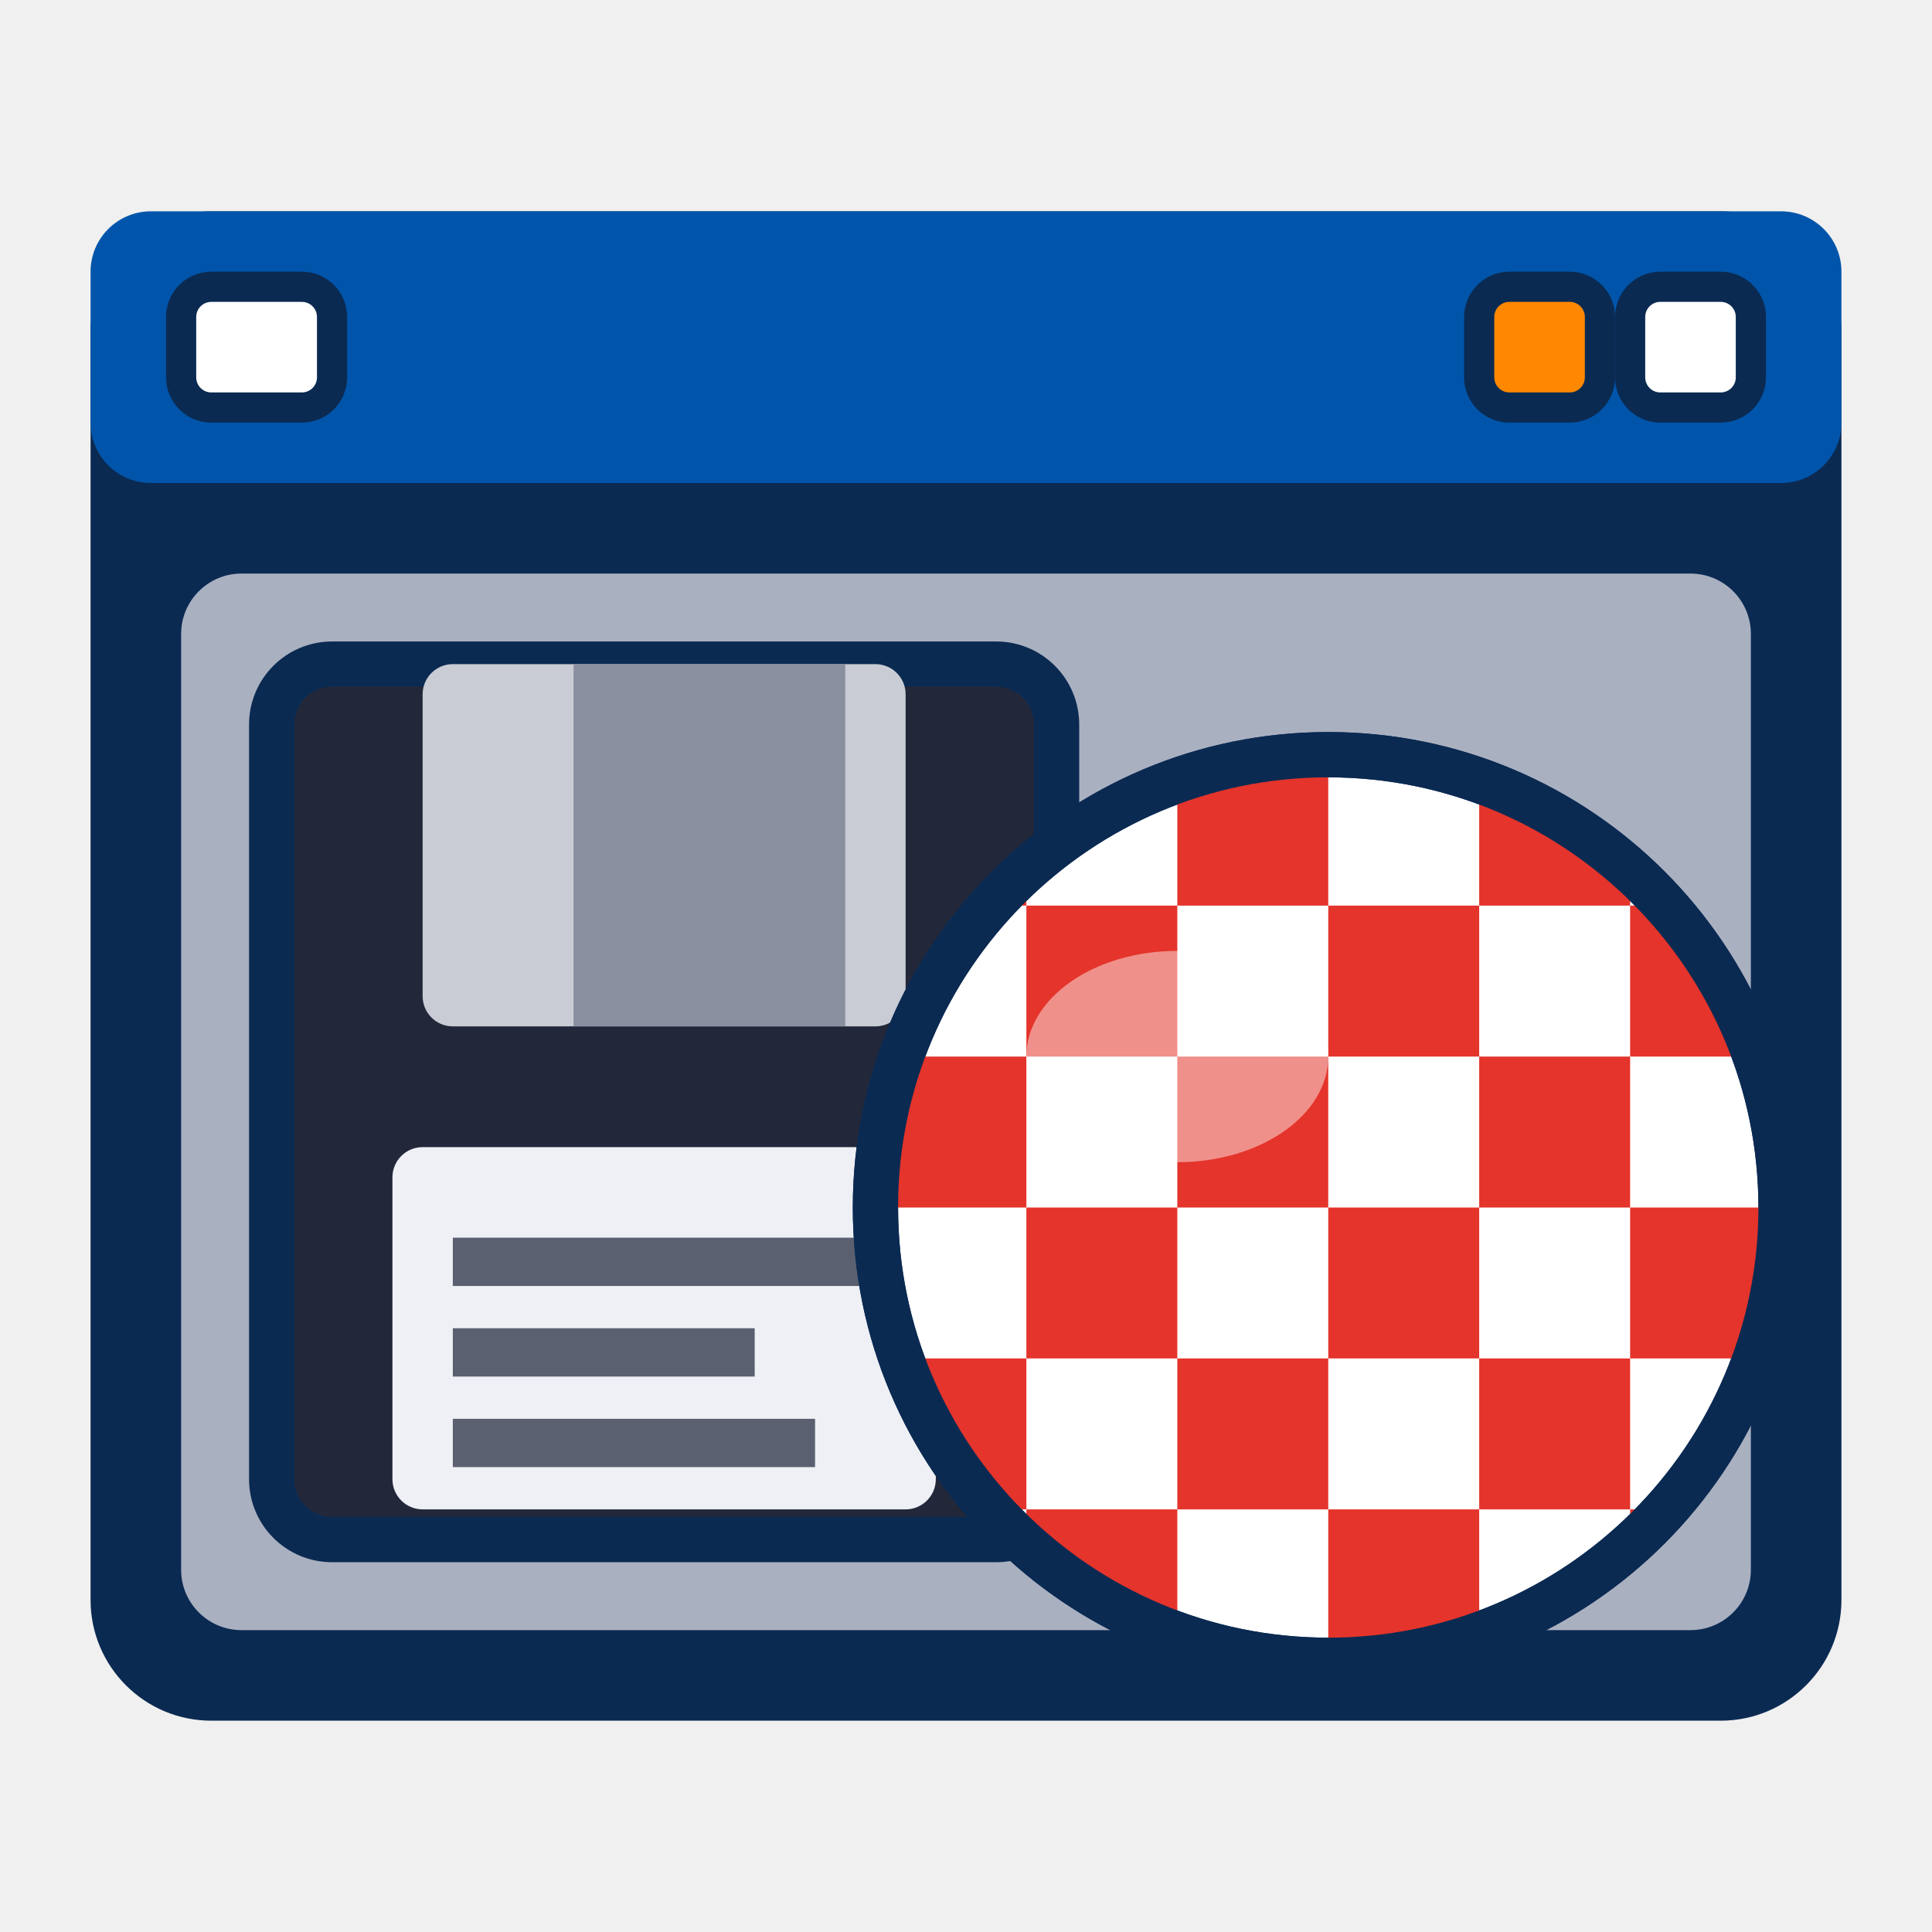
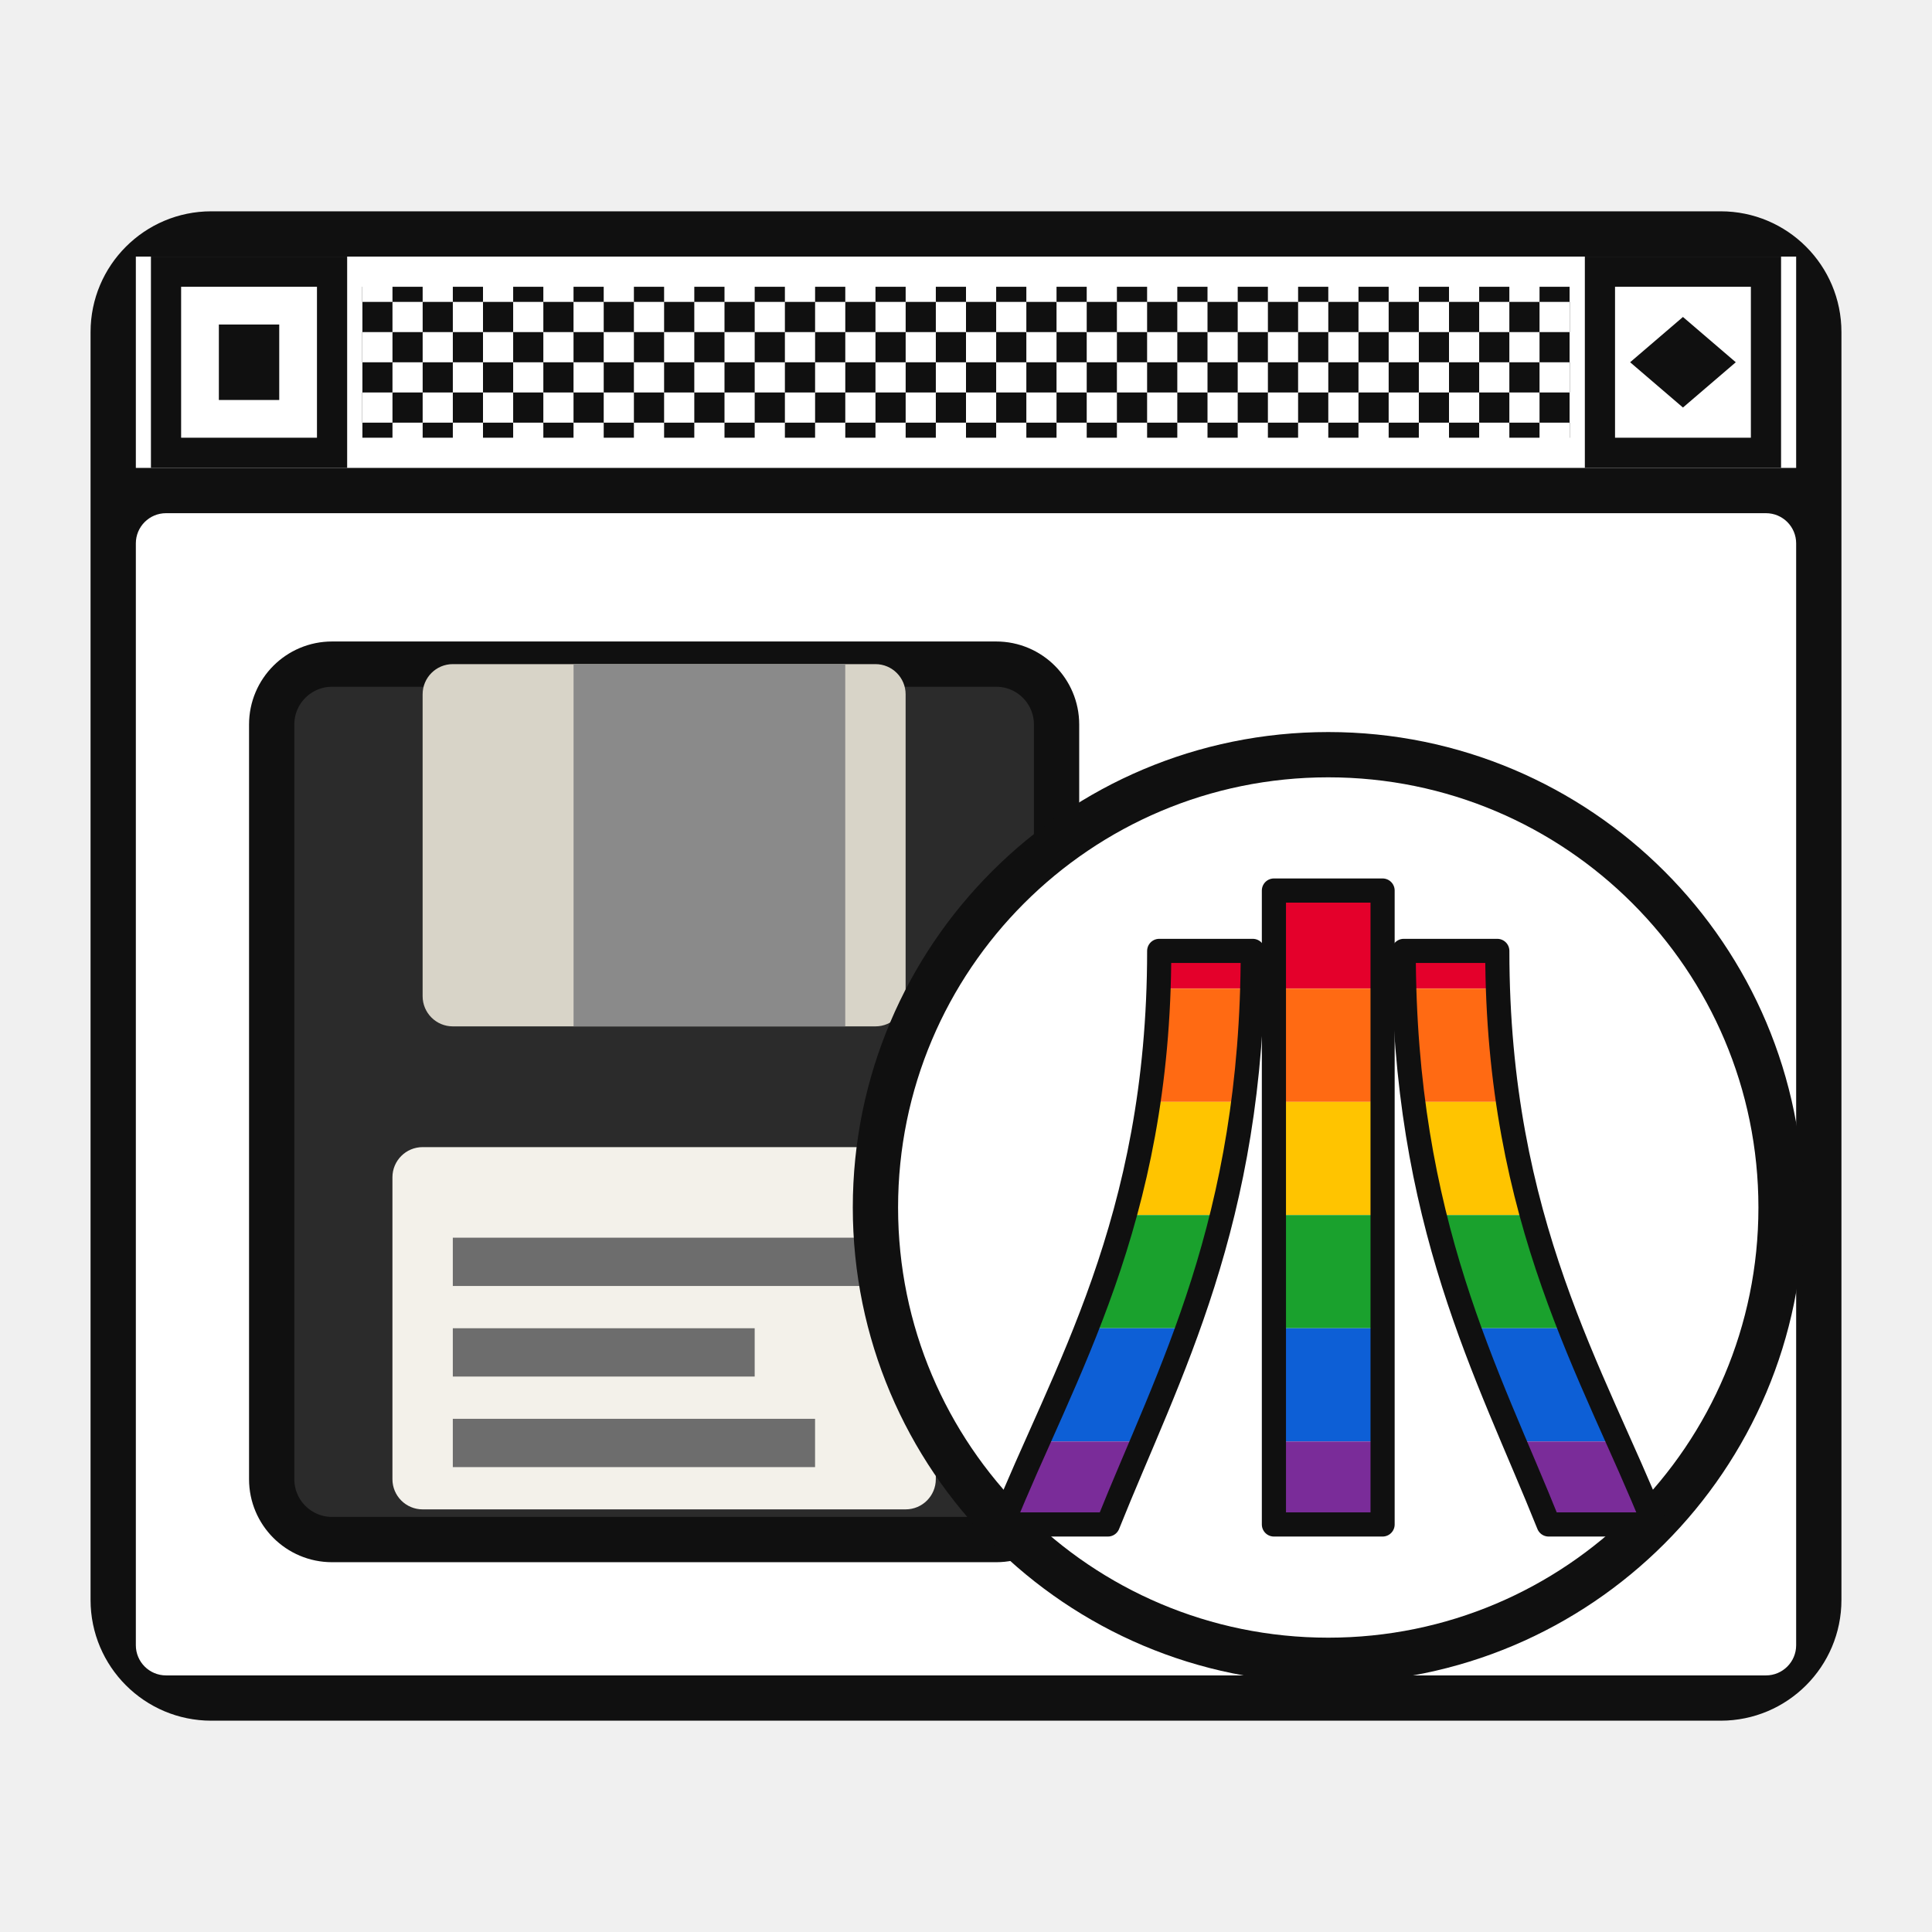
<svg xmlns="http://www.w3.org/2000/svg" viewBox="0 0 64 64" role="img" aria-labelledby="title">
  <defs>
-     <clipPath id="ball">
-       <circle cx="44" cy="40" r="15" />
+     <pattern id="mover" width="2" height="2" patternUnits="userSpaceOnUse">
+       <rect width="1" height="1" fill="#101010" />
+       <rect x="1" y="1" width="1" height="1" fill="#101010" />
+     </pattern>
+     <clipPath id="fuji">
+       <path d="M42.2 29.5h3.6v21h-3.6z" />
+       <path d="M38.4 31.5h3.1c0 9-2.8 14-4.8 19h-3.5c2-5 5.2-10 5.2-19z" />
+       <path d="M49.6 31.5h-3.1c0 9 2.8 14 4.8 19h3.5c-2-5-5.2-10-5.2-19z" />
    </clipPath>
  </defs>
-   <rect x="3" y="7" width="58" height="50" rx="4" fill="#0b2a52" />
-   <rect x="3" y="7" width="58" height="9" rx="2" fill="#0055aa" />
-   <rect x="6" y="9.5" width="5" height="4" rx="1" fill="#ffffff" stroke="#0b2a52" stroke-width="1" />
-   <rect x="49" y="9.5" width="4" height="4" rx="1" fill="#ff8800" stroke="#0b2a52" stroke-width="1" />
-   <rect x="54" y="9.5" width="4" height="4" rx="1" fill="#ffffff" stroke="#0b2a52" stroke-width="1" />
-   <rect x="6" y="19" width="52" height="35" rx="2" fill="#a9b0c0" />
-   <rect x="9" y="22" width="26" height="29" rx="2" fill="#22283a" stroke="#0b2a52" stroke-width="1.5" />
-   <rect x="14" y="22" width="16" height="12" rx="1" fill="#c9ccd4" />
-   <rect x="19" y="22" width="9" height="12" fill="#8b90a0" />
-   <rect x="13" y="38" width="18" height="12" rx="1" fill="#eef0f5" />
-   <rect x="15" y="41" width="14" height="1.6" fill="#5a6070" />
-   <rect x="15" y="44" width="10" height="1.6" fill="#5a6070" />
-   <rect x="15" y="47" width="12" height="1.6" fill="#5a6070" />
-   <circle cx="44" cy="40" r="15" fill="#ffffff" stroke="#0b2a52" stroke-width="1.5" />
-   <g clip-path="url(#ball)" fill="#e4342b">
-     <rect x="29" y="25" width="5" height="5" />
-     <rect x="39" y="25" width="5" height="5" />
-     <rect x="49" y="25" width="5" height="5" />
-     <rect x="34" y="30" width="5" height="5" />
-     <rect x="44" y="30" width="5" height="5" />
-     <rect x="54" y="30" width="5" height="5" />
-     <rect x="29" y="35" width="5" height="5" />
-     <rect x="39" y="35" width="5" height="5" />
-     <rect x="49" y="35" width="5" height="5" />
-     <rect x="34" y="40" width="5" height="5" />
-     <rect x="44" y="40" width="5" height="5" />
-     <rect x="54" y="40" width="5" height="5" />
-     <rect x="29" y="45" width="5" height="5" />
-     <rect x="39" y="45" width="5" height="5" />
-     <rect x="49" y="45" width="5" height="5" />
-     <rect x="34" y="50" width="5" height="5" />
-     <rect x="44" y="50" width="5" height="5" />
-     <rect x="54" y="50" width="5" height="5" />
+   <rect x="3" y="7" width="58" height="50" rx="4" fill="#101010" />
+   <rect x="4.5" y="8.5" width="55" height="7" fill="#ffffff" />
+   <rect x="12" y="9.5" width="40" height="5" fill="url(#mover)" />
+   <rect x="5.5" y="9" width="5.5" height="6" fill="#ffffff" stroke="#101010" stroke-width="1" />
+   <rect x="7.25" y="10.75" width="2" height="2.5" fill="#101010" />
+   <rect x="53" y="9" width="5.5" height="6" fill="#ffffff" stroke="#101010" stroke-width="1" />
+   <path d="M55.75 10.5 57.5 12 55.75 13.5 54 12Z" fill="#101010" />
+   <rect x="4.5" y="17" width="55" height="38.5" rx="1" fill="#ffffff" />
+   <rect x="9" y="22" width="26" height="29" rx="2" fill="#2b2b2b" stroke="#101010" stroke-width="1.5" />
+   <rect x="14" y="22" width="16" height="12" rx="1" fill="#d8d4c8" />
+   <rect x="19" y="22" width="9" height="12" fill="#8a8a8a" />
+   <rect x="13" y="38" width="18" height="12" rx="1" fill="#f3f1ea" />
+   <rect x="15" y="41" width="14" height="1.6" fill="#6d6d6d" />
+   <rect x="15" y="44" width="10" height="1.6" fill="#6d6d6d" />
+   <rect x="15" y="47" width="12" height="1.6" fill="#6d6d6d" />
+   <circle cx="44" cy="40" r="15" fill="#ffffff" stroke="#101010" stroke-width="1.5" />
+   <g clip-path="url(#fuji)">
+     <rect x="32" y="29" width="24" height="3.75" fill="#e4002b" />
+     <rect x="32" y="32.75" width="24" height="3.75" fill="#ff6a13" />
+     <rect x="32" y="36.5" width="24" height="3.75" fill="#ffc400" />
+     <rect x="32" y="40.25" width="24" height="3.75" fill="#1aa12d" />
+     <rect x="32" y="44" width="24" height="3.75" fill="#0d5fd6" />
+     <rect x="32" y="47.75" width="24" height="3.75" fill="#7a2c99" />
  </g>
-   <circle cx="44" cy="40" r="15" fill="none" stroke="#0b2a52" stroke-width="1.5" />
-   <ellipse cx="39" cy="35" rx="5" ry="3.5" fill="#ffffff" opacity=".45" />
+   <g fill="none" stroke="#101010" stroke-width=".8" stroke-linejoin="round">
+     <path d="M42.2 29.5h3.6v21h-3.6z" />
+     <path d="M38.4 31.5h3.1c0 9-2.8 14-4.8 19h-3.5c2-5 5.2-10 5.2-19z" />
+     <path d="M49.6 31.5h-3.1c0 9 2.8 14 4.8 19h3.5c-2-5-5.2-10-5.2-19z" />
+   </g>
</svg>
